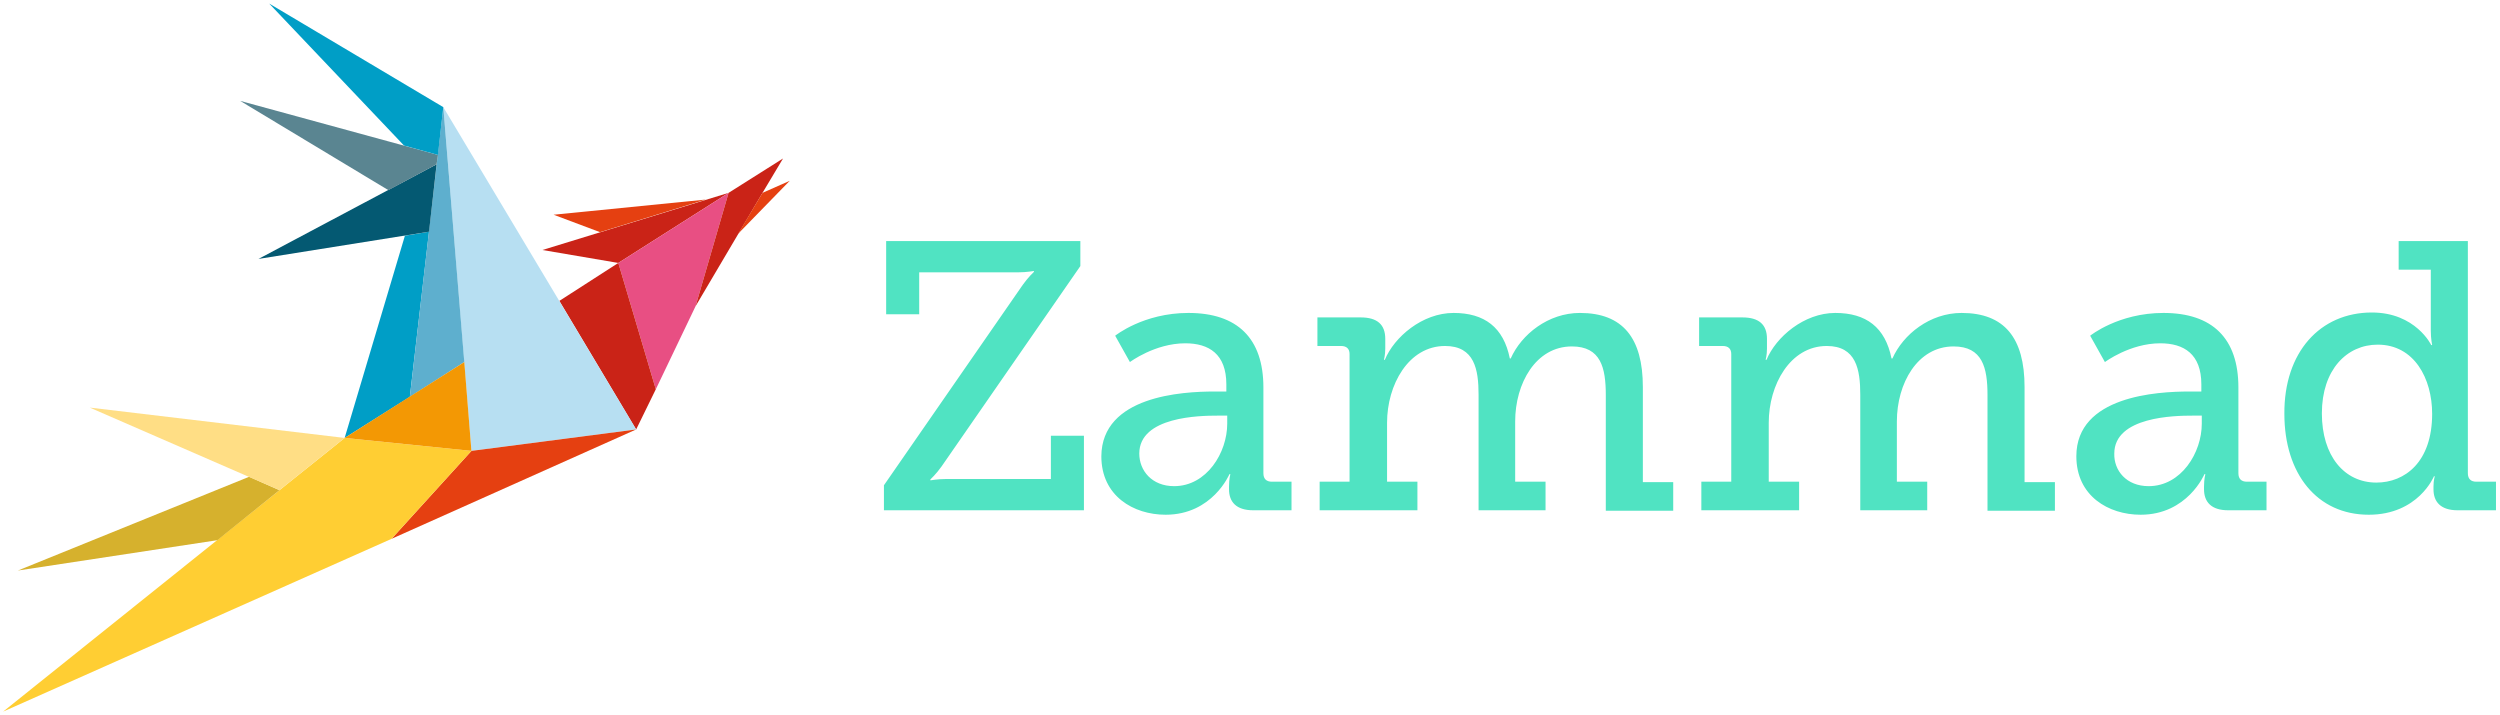
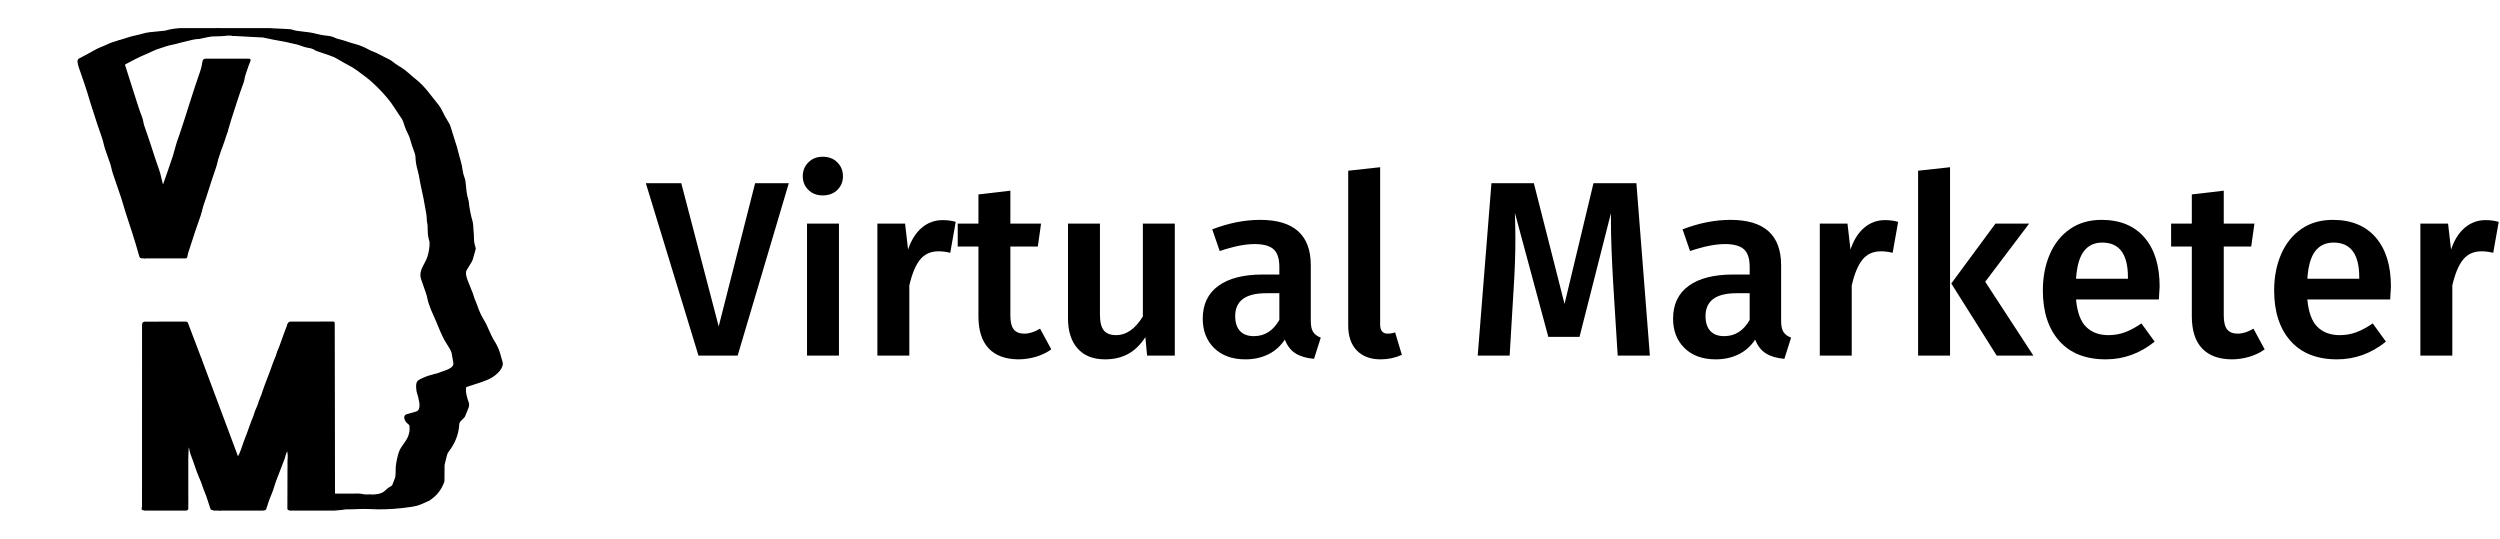
- <svg xmlns="http://www.w3.org/2000/svg" width="175px" height="50px" viewBox="0 0 175 50" version="1.1">
-   <defs />
-   <g id="Page-1" stroke="none" stroke-width="1" fill="none" fill-rule="evenodd">
-     <g id="full-logo">
-       <g id="Shape-+-logo">
-         <path d="M61.875,33.969 L71.594,19.938 C71.969,19.406 72.375,19.031 72.375,19.031 L72.375,18.969 C72.375,18.969 71.844,19.062 71.312,19.062 L64.344,19.062 L64.344,22 L62.031,22 L62.031,16.875 L75.625,16.875 L75.625,18.625 L65.906,32.656 C65.531,33.188 65.125,33.562 65.125,33.562 L65.125,33.625 C65.125,33.625 65.656,33.531 66.188,33.531 L73.562,33.531 L73.562,30.5 L75.875,30.5 L75.875,35.719 L61.875,35.719 L61.875,33.969 Z M85,27.406 L85.844,27.406 L85.844,26.906 C85.844,24.781 84.625,24.031 82.969,24.031 C80.844,24.031 79.094,25.344 79.094,25.344 L78.062,23.5 C78.062,23.5 80.031,21.906 83.188,21.906 C86.625,21.906 88.438,23.688 88.438,27.125 L88.438,33.125 C88.438,33.531 88.656,33.719 89.031,33.719 L90.406,33.719 L90.406,35.719 L87.719,35.719 C86.531,35.719 86.031,35.125 86.031,34.25 L86.031,34.062 C86.031,33.531 86.125,33.188 86.125,33.188 L86.062,33.188 C86.062,33.188 84.875,36.031 81.594,36.031 C79.344,36.031 77.094,34.719 77.094,31.938 C77.125,27.719 82.75,27.406 85,27.406 Z M82.188,34.031 C84.469,34.031 85.906,31.688 85.906,29.656 L85.906,29.094 L85.219,29.094 C84,29.094 79.75,29.156 79.75,31.75 C79.75,32.938 80.625,34.031 82.188,34.031 Z M92.344,33.719 L94.469,33.719 L94.469,24.781 C94.469,24.406 94.25,24.219 93.875,24.219 L92.219,24.219 L92.219,22.219 L95.25,22.219 C96.406,22.219 96.969,22.719 96.969,23.719 L96.969,24.406 C96.969,24.844 96.875,25.188 96.875,25.188 L96.938,25.188 C97.594,23.594 99.562,21.906 101.75,21.906 C103.906,21.906 105.25,22.906 105.688,25.094 L105.75,25.094 C106.5,23.406 108.375,21.906 110.594,21.906 C113.594,21.906 115,23.656 115,27.094 L115,33.75 L117.125,33.75 L117.125,35.75 L112.406,35.75 L112.406,27.656 C112.406,25.75 112.062,24.25 110.031,24.25 C107.5,24.25 106.062,26.844 106.062,29.5 L106.062,33.719 L108.188,33.719 L108.188,35.719 L103.5,35.719 L103.5,27.625 C103.5,25.875 103.219,24.219 101.156,24.219 C98.594,24.219 97.094,26.938 97.094,29.594 L97.094,33.719 L99.219,33.719 L99.219,35.719 L92.375,35.719 L92.375,33.719 L92.344,33.719 Z M119.062,33.719 L121.188,33.719 L121.188,24.781 C121.188,24.406 120.969,24.219 120.594,24.219 L118.938,24.219 L118.938,22.219 L121.969,22.219 C123.125,22.219 123.688,22.719 123.688,23.719 L123.688,24.406 C123.688,24.844 123.594,25.188 123.594,25.188 L123.656,25.188 C124.312,23.594 126.281,21.906 128.469,21.906 C130.625,21.906 131.969,22.906 132.406,25.094 L132.469,25.094 C133.219,23.406 135.094,21.906 137.312,21.906 C140.312,21.906 141.719,23.656 141.719,27.094 L141.719,33.75 L143.844,33.75 L143.844,35.75 L139.125,35.75 L139.125,27.656 C139.125,25.75 138.781,24.25 136.75,24.25 C134.219,24.25 132.781,26.844 132.781,29.5 L132.781,33.719 L134.906,33.719 L134.906,35.719 L130.219,35.719 L130.219,27.625 C130.219,25.875 129.938,24.219 127.875,24.219 C125.312,24.219 123.812,26.938 123.812,29.594 L123.812,33.719 L125.938,33.719 L125.938,35.719 L119.094,35.719 L119.094,33.719 L119.062,33.719 Z M153.25,27.406 L154.094,27.406 L154.094,26.906 C154.094,24.781 152.875,24.031 151.219,24.031 C149.094,24.031 147.344,25.344 147.344,25.344 L146.312,23.5 C146.312,23.5 148.281,21.906 151.438,21.906 C154.875,21.906 156.688,23.688 156.688,27.125 L156.688,33.125 C156.688,33.531 156.906,33.719 157.281,33.719 L158.656,33.719 L158.656,35.719 L155.969,35.719 C154.781,35.719 154.281,35.125 154.281,34.25 L154.281,34.062 C154.281,33.531 154.375,33.188 154.375,33.188 L154.312,33.188 C154.312,33.188 153.125,36.031 149.844,36.031 C147.594,36.031 145.344,34.719 145.344,31.938 C145.344,27.719 151,27.406 153.25,27.406 Z M150.406,34.031 C152.688,34.031 154.125,31.688 154.125,29.656 L154.125,29.094 L153.469,29.094 C152.25,29.094 148,29.156 148,31.75 C147.969,32.938 148.844,34.031 150.406,34.031 Z M166.031,21.875 C169.094,21.875 170.188,24.156 170.188,24.156 L170.25,24.156 C170.25,24.156 170.156,23.719 170.156,23.156 L170.156,18.875 L167.906,18.875 L167.906,16.875 L172.75,16.875 L172.75,33.125 C172.75,33.531 172.969,33.719 173.344,33.719 L174.719,33.719 L174.719,35.719 L172.031,35.719 C170.844,35.719 170.344,35.125 170.344,34.25 L170.344,34.062 C170.344,33.594 170.438,33.344 170.438,33.344 L170.375,33.344 C170.375,33.344 169.281,36.031 165.812,36.031 C162.188,36.031 159.906,33.156 159.906,28.969 C159.875,24.656 162.406,21.875 166.031,21.875 Z M166.344,33.781 C168.344,33.781 170.25,32.344 170.25,28.969 C170.25,26.5 169,24.125 166.438,24.125 C164.281,24.125 162.531,25.875 162.531,28.938 C162.531,31.906 164.094,33.781 166.344,33.781 L166.344,33.781 Z" id="Shape" fill="#50E3C2" />
-         <g id="logo">
-           <polygon id="Shape" fill="#CA2317" points="37.969 17.5 51 13.5 43.281 18.406" />
-           <polygon id="Shape" fill="#E84F83" points="45.906 27.25 43.281 18.406 51 13.5 48.688 21.438" />
-           <polygon id="Shape" fill="#CA2317" points="54.812 11.094 53.375 13.5 48.688 21.438 51 13.5" />
-           <polygon id="Shape" fill="#E54011" points="55.281 12.656 51.656 16.375 53.375 13.5" />
-           <polygon id="Shape" fill="#E54011" points="38.75 15.031 49.406 13.969 42 16.25" />
-           <polygon id="Shape" fill="#CA2317" points="39.156 21.062 43.281 18.406 45.906 27.25 44.531 30.062" />
-           <polygon id="Shape" fill="#B7DFF2" points="33 31.562 31.031 7.5 44.531 30.062" />
-           <polygon id="Shape" fill="#E54011" points="27.406 37.719 33 31.562 44.531 30.062" />
-           <polygon id="Shape" fill="#FFCE33" points="0.219 49.812 27.406 37.719 33 31.562 24.125 30.656" />
-           <polygon id="Shape" fill="#D6B12D" points="1.25 39.938 15.219 37.812 19.562 34.312 17.438 33.375" />
-           <polygon id="Shape" fill="#FFDE85" points="6.281 28.531 19.562 34.312 24.125 30.656" />
-           <polygon id="Shape" fill="#009EC6" points="30.031 16.219 28.344 16.5 24.125 30.656 28.688 27.781" />
-           <polygon id="Shape" fill="#5EAFCE" points="32.5 25.344 28.688 27.781 31.031 7.5" />
-           <polygon id="Shape" fill="#045972" points="18.094 18.125 30.031 16.219 30.562 11.5" />
-           <polygon id="Shape" fill="#5A8591" points="16.812 7.062 27.188 13.312 30.562 11.5 30.656 10.844" />
-           <polygon id="Shape" fill="#009EC6" points="18.844 0.25 28.281 10.188 30.656 10.844 31.031 7.5" />
-           <polygon id="Shape" fill="#F39804" points="24.125 30.656 32.5 25.344 33 31.562" />
-         </g>
-       </g>
+ <svg xmlns="http://www.w3.org/2000/svg" width="232" height="50" viewBox="0 0 231.902 50" version="1.1">
+   <g transform="scale(0.08719308) translate(30.72 30.72)">
+     <path fill="currentColor" stroke="currentColor" stroke-width="1.5" stroke-linejoin="round" d="   M 199.98 0.00   C 206.82 1.35 211.44 2.09 216.43 6.72   C 212.03 5.86 206.84 7.03 203.82 7.08   Q 198.34 7.18 195.26 7.32   Q 191.28 7.49 181.92 9.75   A 10.37 9.72 -52.0 0 1 180.45 9.98   C 177.89 10.18 175.89 10.28 173.24 10.93   Q 166.48 12.59 159.70 14.23   Q 149.84 12.29 142.93 12.98   C 125.45 14.71 111.18 16.39 94.97 12.99   C 101.13 11.29 107.92 8.65 113.41 7.64   C 118.51 6.70 122.76 4.86 128.29 4.28   Q 136.03 3.47 143.75 2.74   A 9.53 9.27 33.7 0 0 145.36 2.44   Q 152.65 0.35 160.25 0.00   L 199.98 0.00   Z" />
+     <path fill="currentColor" stroke="currentColor" stroke-width="1.5" stroke-linejoin="round" d="   M 255.99 0.00   L 276.95 1.05   Q 276.97 1.05 276.99 1.05   C 279.53 1.28 281.71 2.47 284.80 2.86   Q 291.82 3.74 298.71 4.59   Q 300.46 4.80 307.27 6.46   Q 311.34 7.45 314.56 7.79   C 319.63 8.32 321.80 8.61 325.70 10.54   A 10.64 10.11 -23.8 0 0 327.88 11.32   Q 334.16 12.81 337.55 14.12   Q 340.46 15.24 347.12 17.03   Q 354.06 18.91 361.77 23.22   A 14.04 13.88 -20.1 0 0 363.85 24.17   C 370.66 26.61 376.27 30.25 382.57 33.17   Q 384.56 34.10 387.36 36.41   C 389.74 38.38 392.83 40.11 395.58 41.97   L 352.63 42.99   A 0.21 0.21 0.0 0 0 352.49 43.35   C 355.46 46.08 359.11 48.50 360.78 52.33   Q 347.33 41.98 342.87 39.62   Q 334.58 35.24 326.56 30.43   Q 324.74 29.33 318.95 27.29   Q 312.63 25.06 305.88 22.84   A 6.17 5.79 -17.5 0 1 304.55 22.20   C 301.59 20.25 299.72 19.90 295.21 19.16   A 15.25 15.03 59.4 0 1 292.57 18.46   C 288.66 17.02 285.60 15.92 282.22 15.31   C 278.53 14.64 275.42 13.57 272.72 13.11   Q 258.80 10.75 249.20 8.54   A 4.21 3.64 49.1 0 0 248.58 8.45   L 216.43 6.72   C 211.44 2.09 206.82 1.35 199.98 0.00   L 255.99 0.00   Z" />
+     <path fill="currentColor" stroke="currentColor" stroke-width="1.5" stroke-linejoin="round" d="   M 159.70 14.23   C 155.01 15.82 149.49 16.42 145.50 17.80   Q 139.63 19.82 137.70 20.37   C 132.84 21.76 128.34 24.47 123.07 26.59   C 116.67 29.16 109.08 33.24 102.04 36.96   A 1.73 1.72 -22.6 0 0 101.19 39.01   L 114.72 81.44   C 98.30 83.48 83.42 84.78 67.66 84.60   Q 65.99 79.90 64.62 75.07   C 61.33 63.51 57.27 52.21 53.29 40.79   C 52.75 39.26 52.25 36.86 51.93 35.02   A 2.78 2.77 -18.4 0 1 53.40 32.09   Q 64.20 26.54 70.82 22.68   C 74.62 20.46 79.59 19.11 84.03 16.76   Q 86.73 15.34 94.97 12.99   C 111.18 16.39 125.45 14.71 142.93 12.98   Q 149.84 12.29 159.70 14.23   Z" />
+     <path fill="currentColor" stroke="currentColor" stroke-width="1.5" stroke-linejoin="round" d="   M 210.36 109.08   C 192.73 107.25 176.53 108.36 159.84 114.59   C 167.37 92.50 174.23 68.80 182.68 44.75   C 183.99 41.02 184.51 37.05 185.07 34.31   A 2.25 2.24 -84.4 0 1 187.27 32.50   L 233.95 32.50   A 0.79 0.79 0.0 0 1 234.67 33.62   Q 233.16 36.89 229.09 49.30   C 228.26 51.84 228.26 54.32 227.37 56.75   Q 222.95 68.78 220.84 75.55   Q 217.00 87.84 214.41 95.38   C 212.93 99.70 211.83 104.51 210.36 109.08   Z" />
+     <path fill="currentColor" stroke="currentColor" stroke-width="1.5" stroke-linejoin="round" d="   M 395.58 41.97   C 401.62 45.55 405.63 50.32 411.10 54.41   C 415.08 57.39 421.34 63.96 425.10 69.01   Q 427.60 72.36 434.33 80.68   Q 436.93 83.89 438.16 86.56   Q 441.19 93.14 446.35 101.39   A 7.90 7.82 20.3 0 1 447.17 103.15   Q 450.18 112.61 454.44 126.31   C 455.70 130.34 456.45 134.71 457.99 139.50   Q 459.50 144.19 460.77 152.99   A 11.54 11.22 32.3 0 0 461.26 155.03   Q 463.23 160.91 463.34 161.99   C 464.29 171.06 464.57 176.40 466.39 181.74   A 10.72 10.56 33.3 0 1 466.88 184.01   Q 468.00 195.17 471.07 205.49   A 9.67 9.38 36.3 0 1 471.46 207.81   C 471.79 214.54 472.36 216.86 472.43 223.56   Q 472.48 228.19 474.19 233.06   A 2.08 2.05 43.2 0 1 474.24 234.33   L 471.19 245.16   A 8.82 8.40 -23.3 0 1 470.32 247.20   Q 467.37 252.17 464.82 256.30   C 462.97 259.28 464.41 264.53 465.55 267.45   Q 468.86 275.89 469.41 277.14   Q 471.46 281.79 472.29 284.94   C 473.12 288.08 474.88 291.26 476.22 295.30   Q 478.98 303.65 484.09 311.86   A 24.54 23.71 -74.0 0 1 485.68 314.88   Q 491.79 328.76 493.86 331.93   Q 498.45 338.96 500.29 345.67   Q 502.10 352.30 502.80 354.44   C 504.77 360.52 496.78 367.52 491.92 370.44   Q 487.69 372.98 480.99 375.23   Q 473.37 377.79 465.53 380.28   A 2.39 2.38 82.6 0 0 463.87 382.44   C 463.61 387.81 464.96 392.30 466.90 397.89   A 6.97 6.96 46.5 0 1 466.77 402.80   L 462.95 412.25   A 2.38 2.33 78.9 0 1 462.43 413.04   L 458.61 416.86   A 6.39 6.36 -21.0 0 0 456.75 421.00   Q 455.83 436.41 445.72 449.43   A 11.03 10.96 -19.3 0 0 443.72 453.55   L 441.27 463.41   A 4.88 4.25 56.3 0 0 441.14 464.42   L 441.01 480.85   A 3.76 3.68 -35.4 0 1 440.80 482.02   Q 436.28 494.65 425.12 501.50   Q 408.73 503.48 392.64 505.45   C 380.91 506.89 370.28 506.07 362.26 496.28   C 368.57 496.52 374.89 495.89 378.77 492.25   Q 382.02 489.21 383.12 488.62   Q 386.04 487.06 386.58 486.31   A 6.59 6.54 -18.2 0 0 387.18 485.13   L 390.02 477.74   A 2.52 2.50 -30.7 0 0 390.18 477.12   C 390.85 472.70 390.27 467.69 390.99 463.47   C 392.10 456.90 393.32 450.21 396.66 445.40   Q 399.86 440.79 401.24 438.72   Q 406.30 431.09 405.21 422.27   Q 405.05 420.98 402.60 419.18   C 400.90 417.94 397.29 412.08 402.05 410.76   Q 410.92 408.30 411.38 408.17   Q 415.06 407.07 415.67 403.48   Q 416.23 400.24 415.74 397.52   Q 414.58 391.06 413.04 386.67   A 6.25 6.14 -57.9 0 1 412.69 385.08   C 412.35 381.16 411.48 376.18 414.96 374.22   Q 421.21 370.70 428.83 368.75   Q 435.62 367.02 436.70 366.50   C 440.77 364.54 453.31 362.40 451.93 355.23   Q 450.97 350.18 450.16 345.09   Q 449.87 343.23 447.92 339.89   C 445.69 336.05 443.15 332.50 441.10 328.41   C 436.98 320.18 434.36 312.29 430.39 303.89   Q 428.17 299.20 425.63 291.87   C 424.45 288.46 424.05 284.57 422.92 281.46   Q 420.90 275.97 417.60 266.19   C 414.61 257.32 421.87 250.57 424.36 242.62   Q 426.83 234.74 426.65 227.29   A 5.43 5.25 36.2 0 0 426.39 225.78   Q 424.83 220.97 424.73 215.53   Q 424.60 208.35 424.35 207.50   C 423.52 204.67 423.79 200.36 423.19 196.85   Q 419.86 177.48 417.75 168.75   C 416.34 162.93 415.74 156.70 414.04 150.70   C 412.45 145.08 411.80 140.97 411.66 136.30   A 12.79 12.54 -56.9 0 0 410.84 132.21   Q 407.69 123.93 405.41 115.64   Q 405.06 114.38 401.62 107.20   A 23.60 23.54 23.6 0 1 400.37 104.03   Q 398.22 97.08 397.19 95.60   Q 392.62 89.02 389.26 83.68   Q 385.65 77.95 380.75 72.19   Q 371.59 61.42 360.78 52.33   C 359.11 48.50 355.46 46.08 352.49 43.35   A 0.21 0.21 0.0 0 1 352.63 42.99   L 395.58 41.97   Z" />
+     <path fill="currentColor" stroke="currentColor" stroke-width="1.5" stroke-linejoin="round" d="   M 114.72 81.44   Q 116.83 88.19 119.41 94.61   C 120.29 96.80 120.62 100.52 121.45 103.00   C 123.92 110.38 126.72 117.92 128.64 124.11   Q 132.63 136.92 137.33 150.15   Q 138.67 153.93 139.82 159.19   Q 140.76 163.50 142.04 168.30   Q 140.50 174.08 138.92 180.37   Q 137.17 187.36 135.48 192.33   Q 132.20 201.99 128.58 214.20   Q 127.31 218.49 125.65 222.30   C 122.47 229.61 118.60 234.94 122.78 243.58   L 119.17 243.41   A 1.49 1.48 83.1 0 1 117.82 242.34   C 114.83 232.18 112.94 225.06 109.69 215.36   Q 102.30 193.29 98.51 180.00   Q 97.77 177.38 89.56 153.74   C 88.40 150.41 87.82 146.38 86.69 143.14   Q 83.66 134.37 81.72 128.98   C 80.03 124.28 79.53 120.11 78.07 115.99   Q 72.53 100.46 67.66 84.60   C 83.42 84.78 98.30 83.48 114.72 81.44   Z" />
+     <path fill="currentColor" stroke="currentColor" stroke-width="1.5" stroke-linejoin="round" d="   M 210.36 109.08   C 208.99 112.63 207.92 116.75 206.76 119.90   Q 201.83 133.26 200.16 138.93   C 199.54 141.06 199.10 143.98 198.24 146.41   Q 193.67 159.46 186.99 180.68   Q 186.98 180.73 185.51 184.87   Q 184.03 189.04 182.95 193.74   Q 182.11 197.40 178.72 206.72   C 174.73 217.72 170.74 231.09 168.09 238.82   C 167.69 239.98 167.69 241.78 167.16 242.97   A 0.96 0.95 11.7 0 1 166.28 243.54   L 122.78 243.58   C 118.60 234.94 122.47 229.61 125.65 222.30   Q 127.31 218.49 128.58 214.20   Q 132.20 201.99 135.48 192.33   Q 137.17 187.36 138.92 180.37   Q 140.50 174.08 142.04 168.30   Q 148.09 151.57 153.47 135.33   Q 154.25 132.95 156.42 124.89   Q 157.84 119.59 159.84 114.59   C 176.53 108.36 192.73 107.25 210.36 109.08   Z" />
+     <path fill="currentColor" stroke="currentColor" stroke-width="1.5" stroke-linejoin="round" d="   M 182.49 351.28   C 166.67 350.13 154.11 352.28 138.59 357.40   A 0.50 0.50 0.0 0 0 138.27 358.04   L 168.88 445.50   Q 168.38 452.03 168.37 458.50   Q 168.34 484.63 168.39 510.78   A 0.77 0.76 79.3 0 1 167.91 511.49   L 166.58 512.00   L 122.87 512.00   L 120.61 511.47   A 0.54 0.54 0.0 0 1 120.20 510.85   Q 120.61 508.69 120.61 508.02   Q 120.51 379.46 120.65 315.00   Q 120.66 312.36 122.97 312.36   Q 147.41 312.27 166.74 312.31   A 1.39 1.37 -9.9 0 1 168.02 313.20   L 182.49 351.28   Z" />
+     <path fill="currentColor" stroke="currentColor" stroke-width="1.5" stroke-linejoin="round" d="   M 324.51 495.40   Q 315.76 496.92 306.66 497.06   Q 298.25 497.18 291.98 501.05   A 0.56 0.56 0.0 0 0 291.86 501.91   Q 293.51 503.70 296.37 503.93   C 302.69 504.45 306.48 504.45 312.56 506.02   Q 319.40 507.78 327.49 509.40   Q 328.57 509.62 332.10 511.26   L 324.37 512.00   L 277.62 512.00   L 275.81 511.44   A 0.69 0.68 -81.4 0 1 275.33 510.78   Q 275.45 485.46 275.47 460.14   Q 275.47 460.07 275.66 455.88   Q 275.84 451.78 274.65 447.77   Q 275.59 438.95 275.60 429.02   Q 275.61 401.67 276.11 361.25   Q 276.18 355.02 273.67 336.01   C 272.66 328.36 274.40 322.15 275.23 315.00   Q 275.83 312.30 278.05 312.30   Q 300.92 312.33 323.62 312.26   A 0.59 0.59 0.0 0 1 324.22 312.85   L 324.51 495.40   Z" />
+     <path fill="currentColor" stroke="currentColor" stroke-width="1.5" stroke-linejoin="round" d="   M 275.23 315.00   C 274.40 322.15 272.66 328.36 273.67 336.01   Q 276.18 355.02 276.11 361.25   Q 275.61 401.67 275.60 429.02   Q 275.59 438.95 274.65 447.77   Q 273.11 450.05 272.35 452.63   Q 270.91 457.46 270.79 457.76   Q 266.41 468.78 261.64 481.55   C 260.13 485.58 259.11 489.95 257.86 492.84   Q 254.18 501.36 251.31 510.90   A 0.87 0.85 -88.7 0 1 250.70 511.49   L 248.61 512.00   L 203.21 512.00   Q 206.33 506.20 208.21 499.95   Q 211.45 489.17 211.47 489.10   Q 215.34 478.07 219.37 467.10   Q 220.30 464.55 221.90 456.76   Q 224.31 452.57 225.90 447.98   Q 228.80 439.61 228.83 439.53   Q 232.59 429.89 235.29 422.12   Q 236.99 417.26 238.18 414.63   C 239.78 411.10 240.23 407.81 241.86 404.60   C 243.82 400.75 244.73 396.23 246.45 392.48   Q 247.75 389.63 248.79 386.02   Q 249.60 383.21 256.84 364.40   C 259.00 358.80 260.06 354.84 262.07 350.50   C 263.46 347.52 264.16 343.74 265.38 341.38   Q 266.40 339.37 268.07 334.41   C 270.27 327.87 272.79 321.47 275.23 315.00   Z" />
+     <path fill="currentColor" stroke="currentColor" stroke-width="1.5" stroke-linejoin="round" d="   M 182.49 351.28   L 221.90 456.76   Q 220.30 464.55 219.37 467.10   Q 215.34 478.07 211.47 489.10   Q 211.45 489.17 208.21 499.95   Q 206.33 506.20 203.21 512.00   L 196.89 512.00   L 194.07 511.21   A 0.92 0.91 -1.1 0 1 193.43 510.60   Q 191.60 505.06 189.03 497.32   C 187.67 493.25 185.88 489.82 184.74 486.00   Q 183.75 482.65 181.47 477.56   C 178.10 470.01 176.06 462.31 172.97 454.50   Q 171.14 449.90 170.60 445.07   A 0.88 0.88 0.0 0 0 169.31 444.39   Q 169.00 444.55 168.88 445.50   L 138.27 358.04   A 0.50 0.50 0.0 0 1 138.59 357.40   C 154.11 352.28 166.67 350.13 182.49 351.28   Z" />
+     <path fill="currentColor" stroke="currentColor" stroke-width="1.5" stroke-linejoin="round" d="   M 362.26 496.28   C 370.28 506.07 380.91 506.89 392.64 505.45   Q 408.73 503.48 425.12 501.50   Q 416.78 505.55 412.68 506.69   Q 407.72 508.08 396.93 509.25   Q 378.36 511.28 362.93 510.35   C 353.97 509.82 346.02 510.73 336.71 510.67   A 1.16 1.11 -46.1 0 0 336.45 510.68   L 332.10 511.26   Q 328.57 509.62 327.49 509.40   Q 319.40 507.78 312.56 506.02   C 306.48 504.45 302.69 504.45 296.37 503.93   Q 293.51 503.70 291.86 501.91   A 0.56 0.56 0.0 0 1 291.98 501.05   Q 298.25 497.18 306.66 497.06   Q 315.76 496.92 324.51 495.40   L 350.91 495.32   A 7.55 7.40 -38.5 0 1 352.45 495.48   Q 357.27 496.55 362.26 496.28   Z" />
+   </g>
+   <g transform="translate(60.0 17.0)">
+     <g transform="scale(0.02315485 -0.02315485) translate(0 -691)" fill="currentColor">
+       <path d="M363 0H206L-5 691H137L287 117L433 691H568Z" transform="translate(0 0)" />
+       <path d="M205 0H77V529H205ZM221 719Q221 686 198.5 664.0Q176 642 140 642Q105 642 82.5 664.0Q60 686 60 719Q60 752 82.5 774.5Q105 797 140 797Q176 797 198.5 774.5Q221 752 221 719Z" transform="translate(564 0)" />
+       <path d="M391 536 369 412Q345 418 322 418Q275 418 248.0 384.5Q221 351 205 281V0H77V529H188L200 425Q219 482 255.0 512.5Q291 543 338 543Q367 543 391 536Z" transform="translate(846 0)" />
+       <path d="M380 25Q352 5 317.5 -5.0Q283 -15 247 -15Q169 -14 128.5 29.5Q88 73 88 158V437H5V529H88V646L216 661V529H339L326 437H216V161Q216 122 229.5 105.0Q243 88 272 88Q302 88 335 108Z" transform="translate(1240 0)" />
+       <path d="M500 0H389L382 74Q353 29 313.5 7.0Q274 -15 220 -15Q149 -15 110.5 28.5Q72 72 72 149V529H200V165Q200 120 215.5 101.0Q231 82 265 82Q326 82 372 157V529H500Z" transform="translate(1615 0)" />
+       <path d="M508 72 481 -13Q436 -9 407.5 8.5Q379 26 364 64Q337 24 296.5 4.5Q256 -15 206 -15Q127 -15 81.0 30.0Q35 75 35 148Q35 234 97.5 279.5Q160 325 276 325H342V355Q342 406 318.5 426.5Q295 447 243 447Q185 447 103 419L73 506Q172 544 265 544Q468 544 468 362V140Q468 109 477.5 94.5Q487 80 508 72ZM342 143V250H289Q165 250 165 158Q165 120 184.0 99.0Q203 78 240 78Q305 78 342 143Z" transform="translate(2192 0)" />
+       <path d="M72 121V741L200 755V125Q200 88 230 88Q245 88 260 93L287 3Q247 -15 202 -15Q141 -15 106.5 20.5Q72 56 72 121Z" transform="translate(2738 0)" />
+       <path d="M736 0H607L589 289Q580 444 580 535V571L454 75H329L195 572Q197 506 197 472Q197 381 191 285L174 0H46L101 691H271L394 207L510 691H682Z" transform="translate(3283 0)" />
+       <path d="M508 72 481 -13Q436 -9 407.5 8.5Q379 26 364 64Q337 24 296.5 4.5Q256 -15 206 -15Q127 -15 81.0 30.0Q35 75 35 148Q35 234 97.5 279.5Q160 325 276 325H342V355Q342 406 318.5 426.5Q295 447 243 447Q185 447 103 419L73 506Q172 544 265 544Q468 544 468 362V140Q468 109 477.5 94.5Q487 80 508 72ZM342 143V250H289Q165 250 165 158Q165 120 184.0 99.0Q203 78 240 78Q305 78 342 143Z" transform="translate(4077 0)" />
+       <path d="M391 536 369 412Q345 418 322 418Q275 418 248.0 384.5Q221 351 205 281V0H77V529H188L200 425Q219 482 255.0 512.5Q291 543 338 543Q367 543 391 536Z" transform="translate(4623 0)" />
+       <path d="M205 0H77V741L205 755ZM346 296 539 0H392L210 289L387 529H522Z" transform="translate(5017 0)" />
+       <path d="M508 225H176Q183 148 216.5 115.0Q250 82 306 82Q341 82 372.0 93.5Q403 105 438 129L491 56Q403 -15 295 -15Q174 -15 108.5 59.0Q43 133 43 261Q43 342 71.0 406.5Q99 471 152.0 507.5Q205 544 278 544Q389 544 450.0 473.5Q511 403 511 277Q511 267 508 225ZM384 314Q384 453 281 453Q234 453 207.5 418.5Q181 384 176 308H384Z" transform="translate(5551 0)" />
+       <path d="M380 25Q352 5 317.5 -5.0Q283 -15 247 -15Q169 -14 128.5 29.5Q88 73 88 158V437H5V529H88V646L216 661V529H339L326 437H216V161Q216 122 229.5 105.0Q243 88 272 88Q302 88 335 108Z" transform="translate(6103 0)" />
+       <path d="M508 225H176Q183 148 216.5 115.0Q250 82 306 82Q341 82 372.0 93.5Q403 105 438 129L491 56Q403 -15 295 -15Q174 -15 108.5 59.0Q43 133 43 261Q43 342 71.0 406.5Q99 471 152.0 507.5Q205 544 278 544Q389 544 450.0 473.5Q511 403 511 277Q511 267 508 225ZM384 314Q384 453 281 453Q234 453 207.5 418.5Q181 384 176 308H384Z" transform="translate(6478 0)" />
+       <path d="M391 536 369 412Q345 418 322 418Q275 418 248.0 384.5Q221 351 205 281V0H77V529H188L200 425Q219 482 255.0 512.5Q291 543 338 543Q367 543 391 536Z" transform="translate(7030 0)" />
    </g>
  </g>
</svg>
